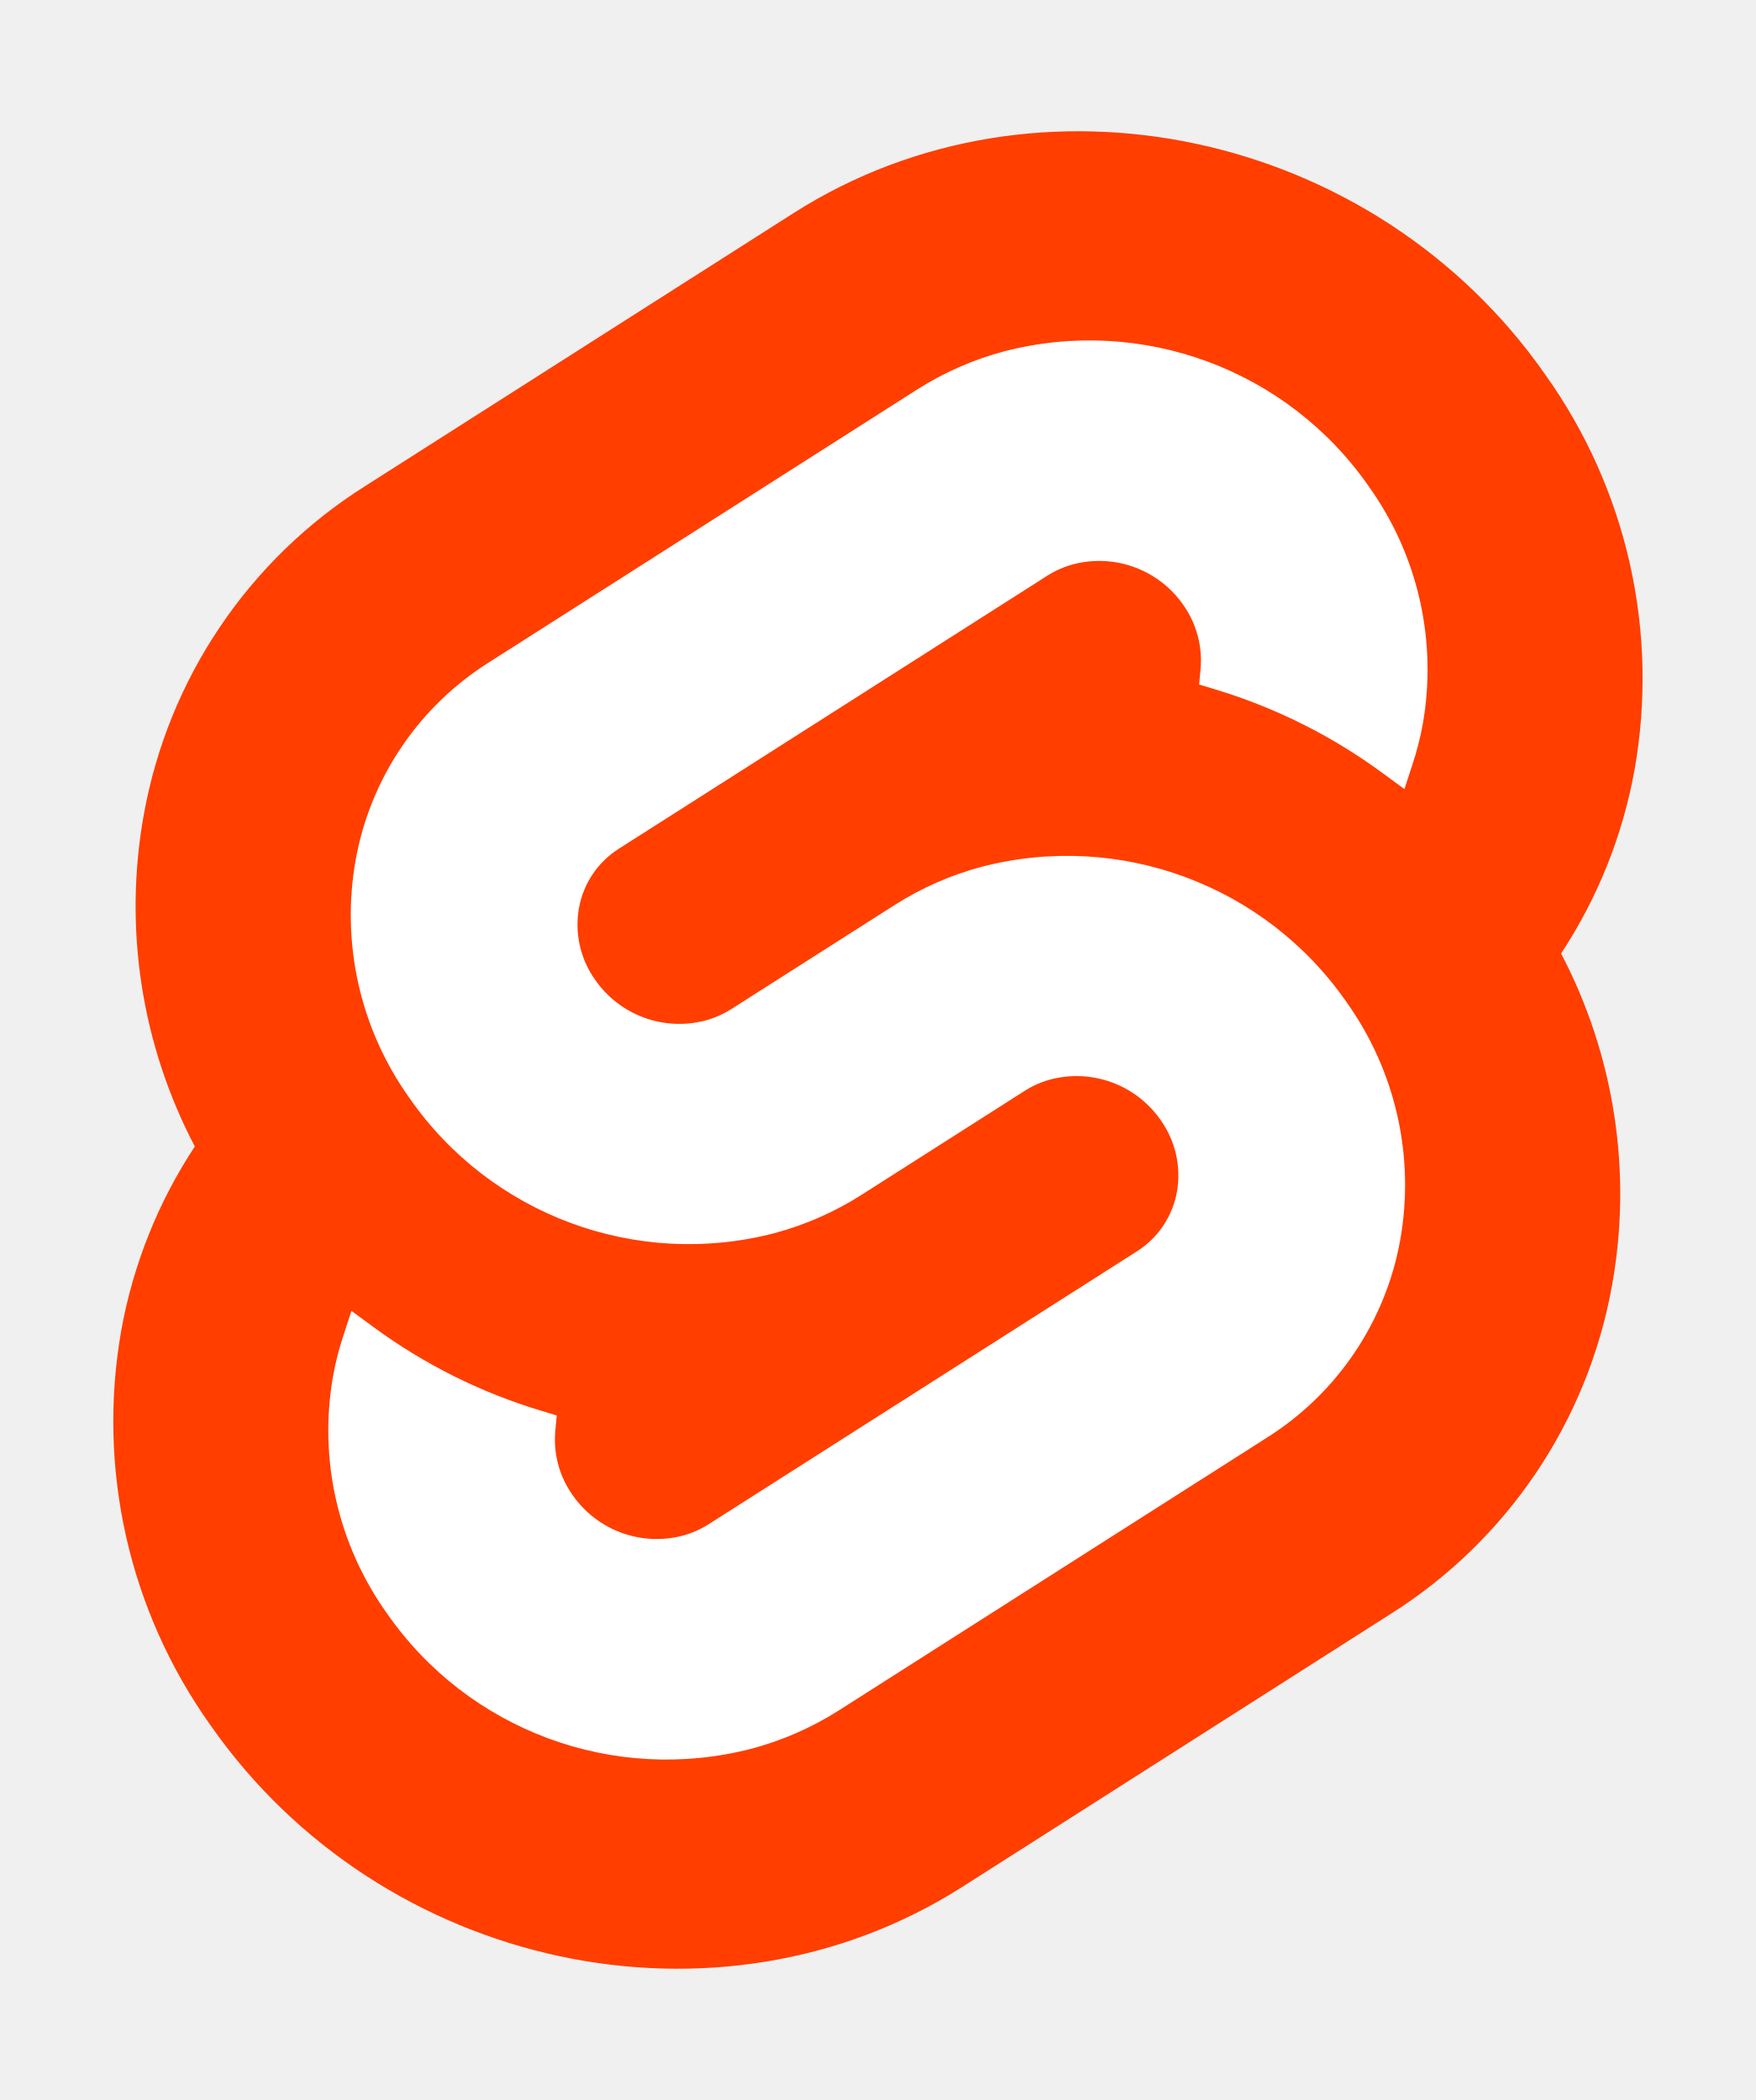
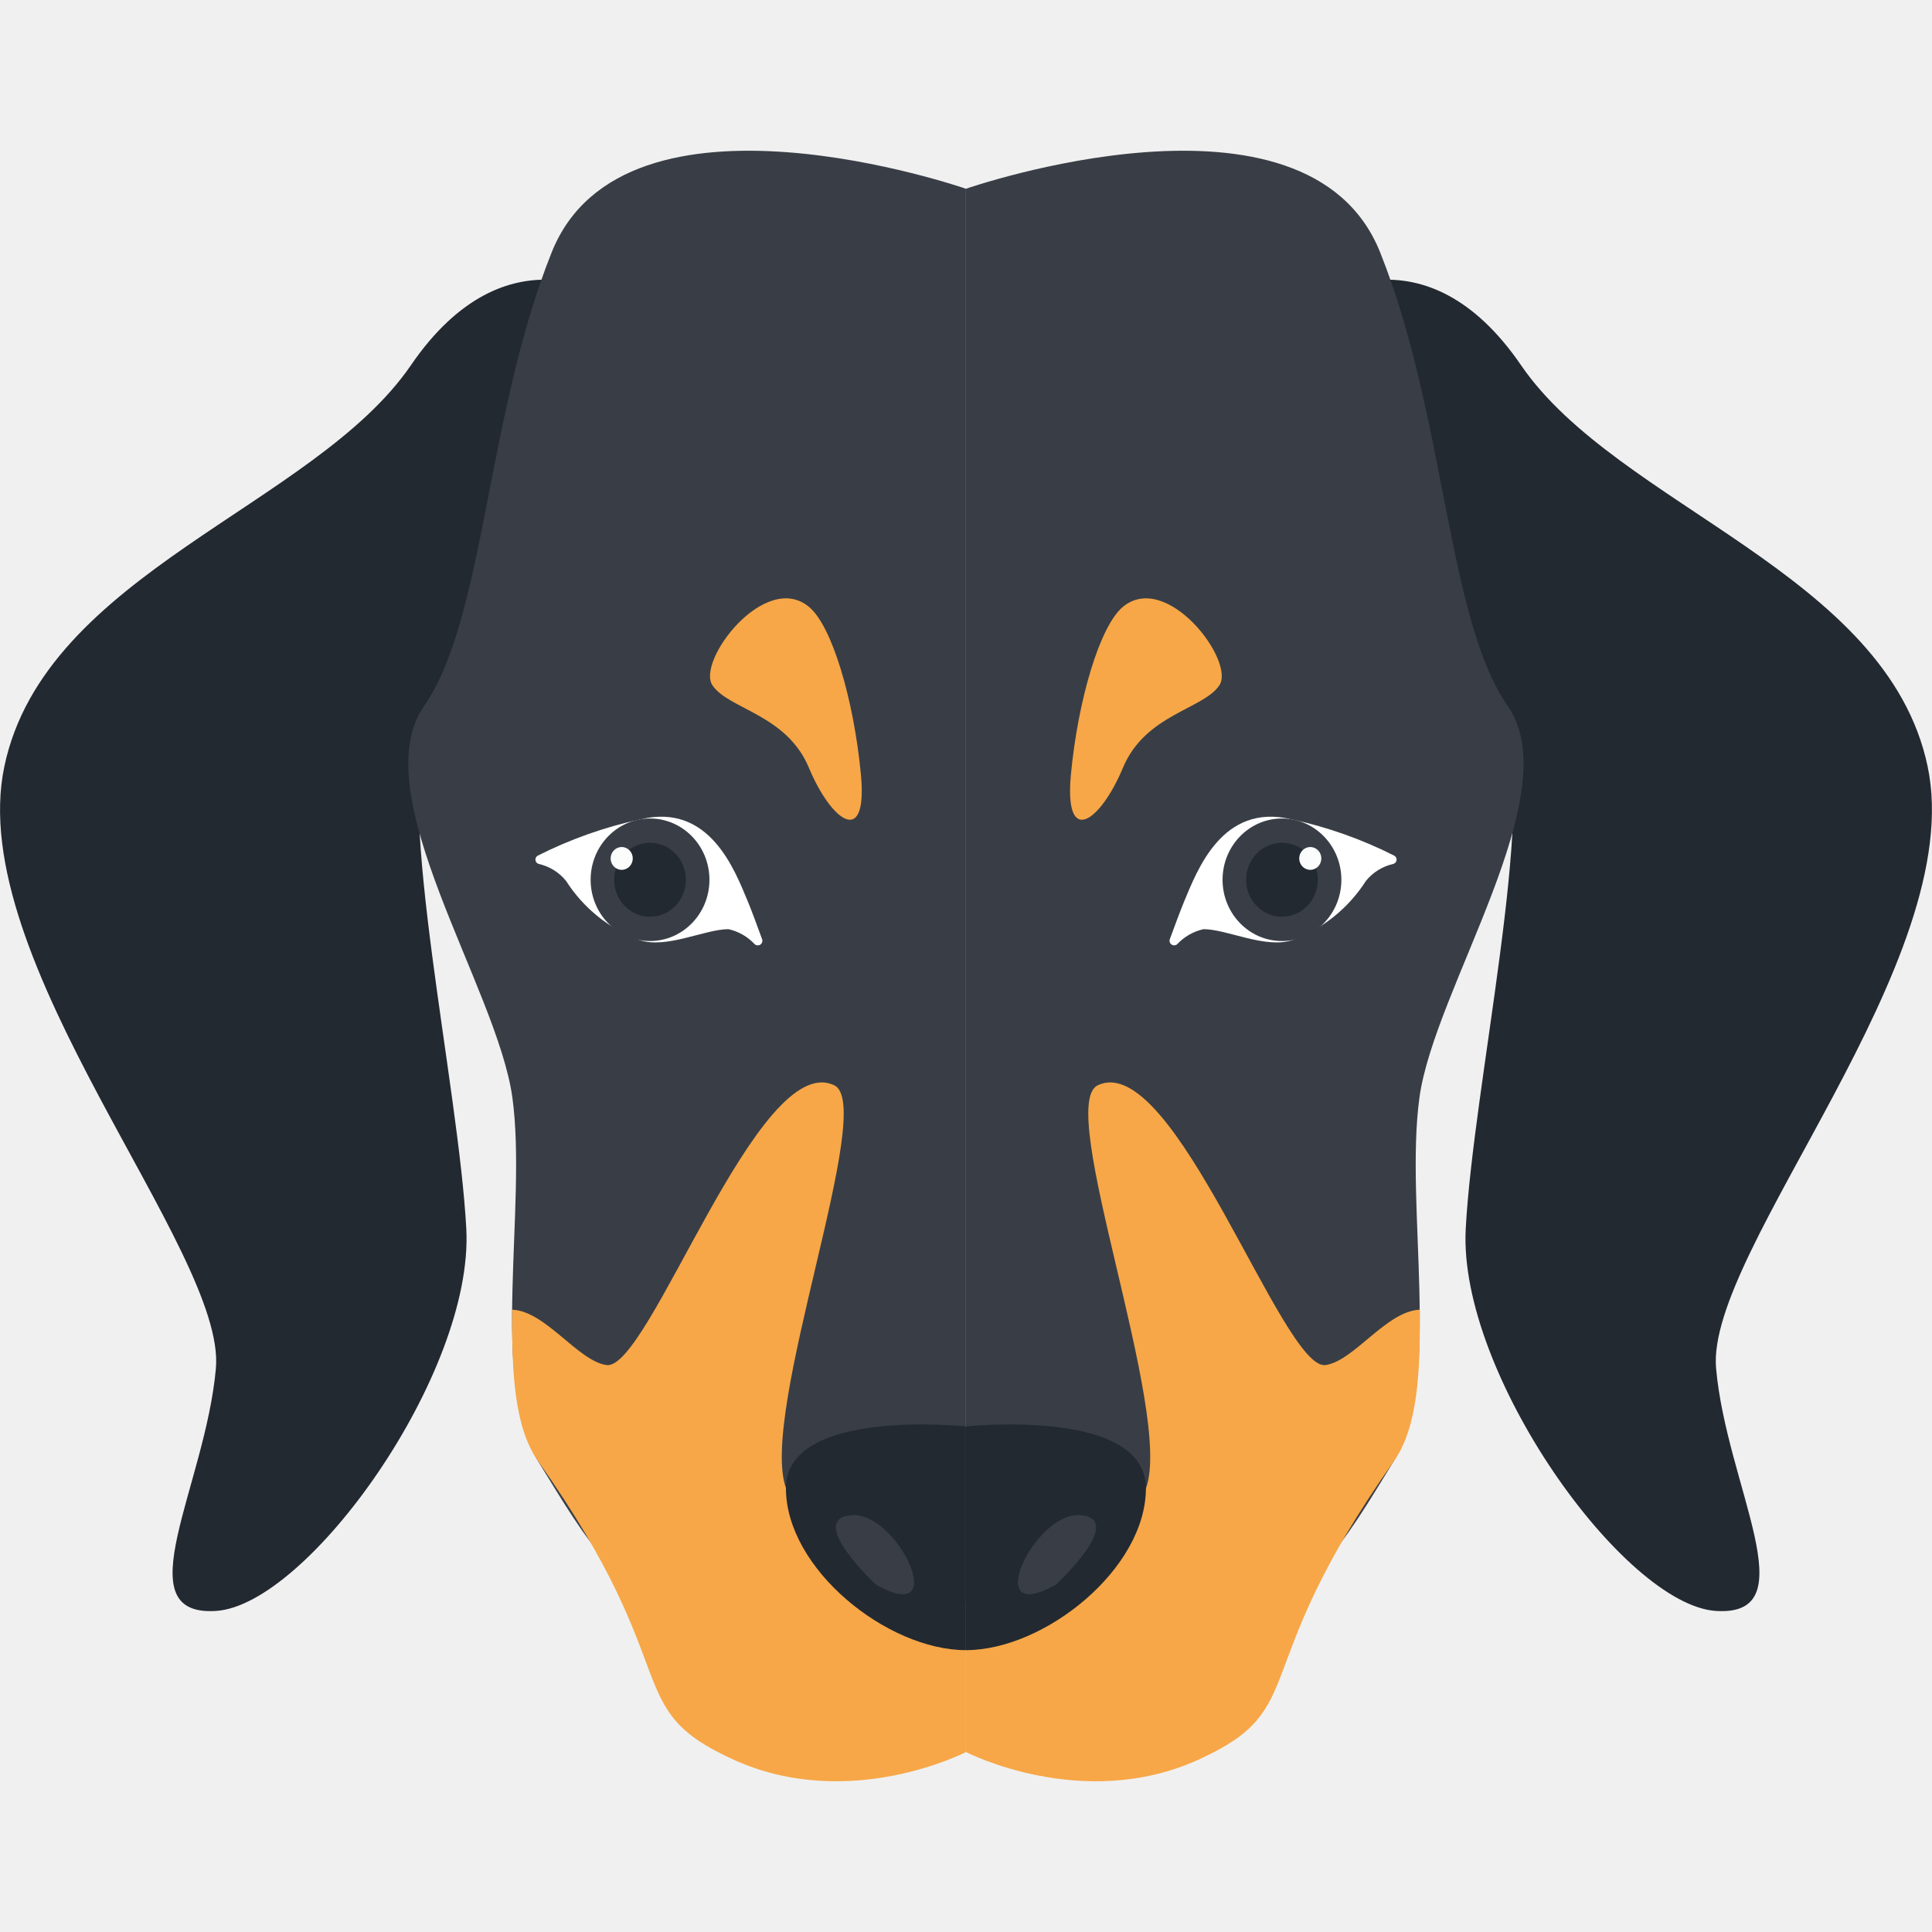
- <svg xmlns="http://www.w3.org/2000/svg" width="107" height="128" viewBox="0 0 107 128">
-   <path d="M94.157 22.819c-10.4-14.885-30.94-19.297-45.792-9.835L22.282 29.608A29.92 29.92 0 0 0 8.764 49.65a31.5 31.5 0 0 0 3.108 20.231 30 30 0 0 0-4.477 11.183 31.9 31.9 0 0 0 5.448 24.116c10.402 14.887 30.942 19.297 45.791 9.835l26.083-16.624A29.92 29.92 0 0 0 98.235 78.35a31.53 31.53 0 0 0-3.105-20.232 30 30 0 0 0 4.474-11.182 31.88 31.88 0 0 0-5.447-24.116" style="fill:#ff3e00" />
-   <path d="M45.817 106.582a20.72 20.72 0 0 1-22.237-8.243 19.17 19.17 0 0 1-3.277-14.503 18 18 0 0 1 .624-2.435l.49-1.498 1.337.981a33.6 33.6 0 0 0 10.203 5.098l.97.294-.09.968a5.85 5.85 0 0 0 1.052 3.878 6.24 6.24 0 0 0 6.695 2.485 5.8 5.8 0 0 0 1.603-.704L69.27 76.28a5.43 5.43 0 0 0 2.45-3.631 5.8 5.8 0 0 0-.987-4.371 6.24 6.24 0 0 0-6.698-2.487 5.7 5.7 0 0 0-1.6.704l-9.953 6.345a19 19 0 0 1-5.296 2.326 20.72 20.72 0 0 1-22.237-8.243 19.17 19.17 0 0 1-3.277-14.502 17.99 17.99 0 0 1 8.13-12.052l26.081-16.623a19 19 0 0 1 5.3-2.329 20.72 20.72 0 0 1 22.237 8.243 19.17 19.17 0 0 1 3.277 14.503 18 18 0 0 1-.624 2.435l-.49 1.498-1.337-.98a33.6 33.6 0 0 0-10.203-5.1l-.97-.294.09-.968a5.86 5.86 0 0 0-1.052-3.878 6.24 6.24 0 0 0-6.696-2.485 5.8 5.8 0 0 0-1.602.704L37.73 51.72a5.42 5.42 0 0 0-2.449 3.63 5.79 5.79 0 0 0 .986 4.372 6.24 6.24 0 0 0 6.698 2.486 5.8 5.8 0 0 0 1.602-.704l9.952-6.342a19 19 0 0 1 5.295-2.328 20.72 20.72 0 0 1 22.237 8.242 19.17 19.17 0 0 1 3.277 14.503 18 18 0 0 1-8.13 12.053l-26.081 16.622a19 19 0 0 1-5.3 2.328" style="fill:#fff" />
+ <svg xmlns="http://www.w3.org/2000/svg" width="800px" height="800px" viewBox="0 -7.49 96 96">
+   <g transform="translate(-416.104 -468.063)">
+     <path d="M446.68,475.492s-5.354-3.79-10.159,3.231-18.168,10.3-20.2,19.93,11.028,24.064,10.511,29.91-4.574,12.344,0,12.057,12.828-11.822,12.442-18.992-3.5-20.79-1.944-25.046,9.352-10.838,9.352-10.838Z" fill="#232931" />
+     <path d="M464.1,469.952s-16.955-5.9-20.581,3.154c-3.258,8.134-3.324,18.222-6.345,22.557s3.642,14.005,4.389,19.443-1.165,14.113,1.285,18.086,3.995,6.911,9.736,9.5S464.1,542.3,464.1,542.3Z" fill="#393e46" />
+     <path d="M455.16,534.519c-1.374-3.763,4.528-19,2.4-20.017-3.79-1.813-9.2,14.2-11.318,13.9-1.422-.2-3.014-2.676-4.685-2.752-.027,2.985.076,5.818,1.294,7.542,7.464,10.561,3.995,12.241,9.736,14.833s11.516-.393,11.516-.393v-7.449S456.534,538.282,455.16,534.519Z" fill="#f7a747" />
+     <path d="M464.1,531.452s-8.944-.958-8.944,3.067,5.047,8.049,8.944,8.049Z" fill="#232931" />
+     <path d="M459.632,539.31s-3.514-3.258-1.214-3.45S463.423,541.463,459.632,539.31Z" fill="#393e46" />
+     <path d="M453.264,505.368c-.656-1.569-1.9-4.9-5.314-4.088a21.158,21.158,0,0,0-5.128,1.811.224.224,0,0,0,.048.41,2.423,2.423,0,0,1,1.363.846,7.354,7.354,0,0,0,3.63,2.931c1.343.466,3.262-.537,4.443-.535a2.55,2.55,0,0,1,1.3.748.229.229,0,0,0,.363-.259C453.734,506.582,453.433,505.772,453.264,505.368Z" fill="#ffffff" />
+     <ellipse cx="2.952" cy="3.044" rx="2.952" ry="3.044" transform="translate(445.452 501.244)" fill="#393e46" />
+     <ellipse cx="1.782" cy="1.838" rx="1.782" ry="1.838" transform="translate(446.621 502.45)" fill="#232931" />
+     <ellipse cx="0.55" cy="0.567" rx="0.55" ry="0.567" transform="translate(446.446 502.661)" fill="#fbfcfc" />
+     <path d="M456.3,490.727c-2.184-1.808-5.606,2.7-4.793,3.9s3.679,1.431,4.793,4.1,2.932,4,2.58.31S457.453,491.678,456.3,490.727Z" fill="#f7a747" />
+     <path d="M481.528,475.492s5.353-3.79,10.158,3.231,18.168,10.3,20.2,19.93-11.028,24.064-10.511,29.91,4.575,12.344,0,12.057S488.55,528.8,488.935,521.628s3.5-20.79,1.945-25.046-9.352-10.838-9.352-10.838Z" fill="#232931" />
+     <path d="M464.1,469.952s16.954-5.9,20.58,3.154c3.258,8.134,3.324,18.222,6.346,22.557s-3.642,14.005-4.39,19.443,1.166,14.113-1.285,18.086-3.994,6.911-9.736,9.5S464.1,542.3,464.1,542.3Z" fill="#393e46" />
+     <path d="M473.048,534.519c1.374-3.763-4.528-19-2.4-20.017,3.79-1.813,9.2,14.2,11.319,13.9,1.421-.2,3.013-2.676,4.685-2.752.027,2.985-.077,5.818-1.295,7.542-7.463,10.561-3.994,12.241-9.736,14.833s-11.515-.393-11.515-.393v-7.449S471.674,538.282,473.048,534.519Z" fill="#f7a747" />
+     <path d="M464.1,531.452s8.944-.958,8.944,3.067-5.047,8.049-8.944,8.049Z" fill="#232931" />
+     <path d="M468.576,539.31s3.514-3.258,1.214-3.45S464.785,541.463,468.576,539.31Z" fill="#393e46" />
+     <path d="M474.943,505.368c.657-1.569,1.9-4.9,5.315-4.088a21.162,21.162,0,0,1,5.127,1.811.223.223,0,0,1-.048.41,2.426,2.426,0,0,0-1.363.846,7.349,7.349,0,0,1-3.63,2.931c-1.342.466-3.262-.537-4.442-.535a2.552,2.552,0,0,0-1.305.748.229.229,0,0,1-.362-.259C474.473,506.582,474.775,505.772,474.943,505.368Z" fill="#ffffff" />
+     <ellipse cx="2.952" cy="3.044" rx="2.952" ry="3.044" transform="translate(476.852 501.244)" fill="#393e46" />
+     <ellipse cx="1.782" cy="1.838" rx="1.782" ry="1.838" transform="translate(478.022 502.45)" fill="#232931" />
+     <ellipse cx="0.55" cy="0.567" rx="0.55" ry="0.567" transform="translate(480.661 502.661)" fill="#fbfcfc" />
+     <path d="M471.9,490.727c2.183-1.808,5.6,2.7,4.792,3.9s-3.678,1.431-4.792,4.1-2.932,4-2.581.31S470.755,491.678,471.9,490.727Z" fill="#f7a747" />
+   </g>
</svg>
